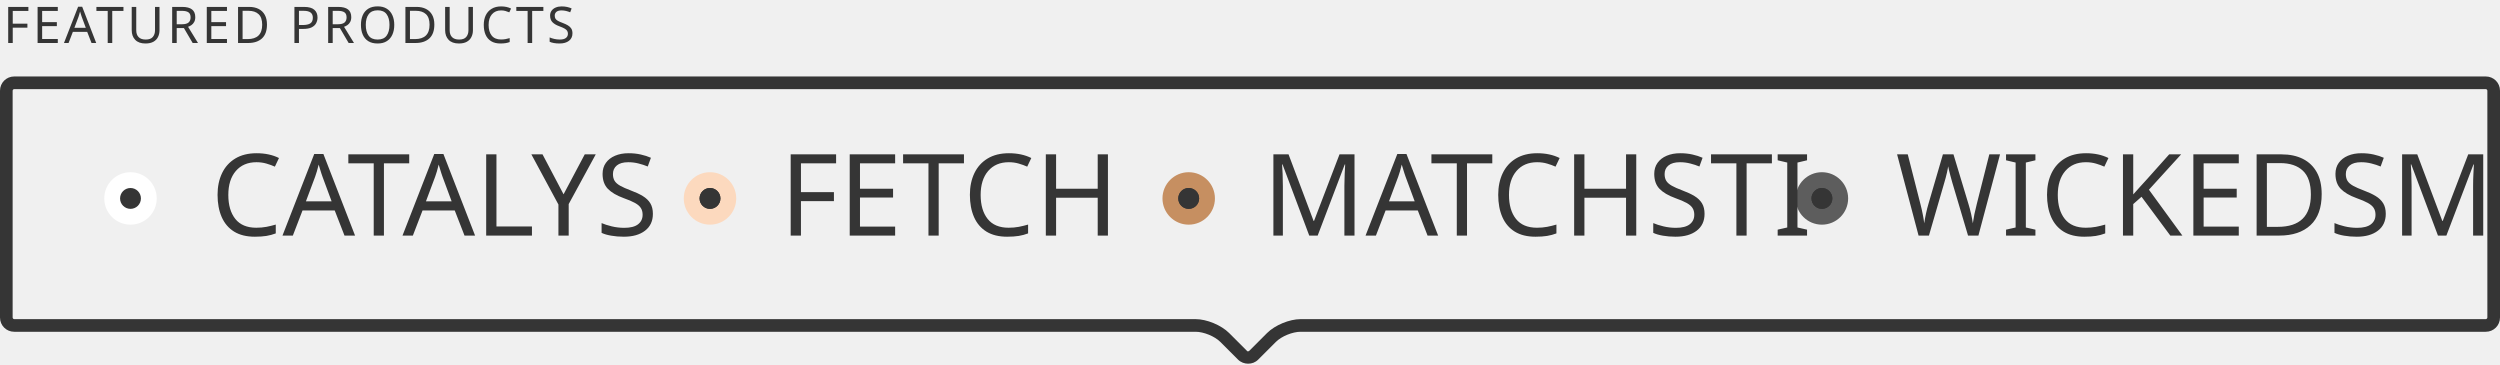
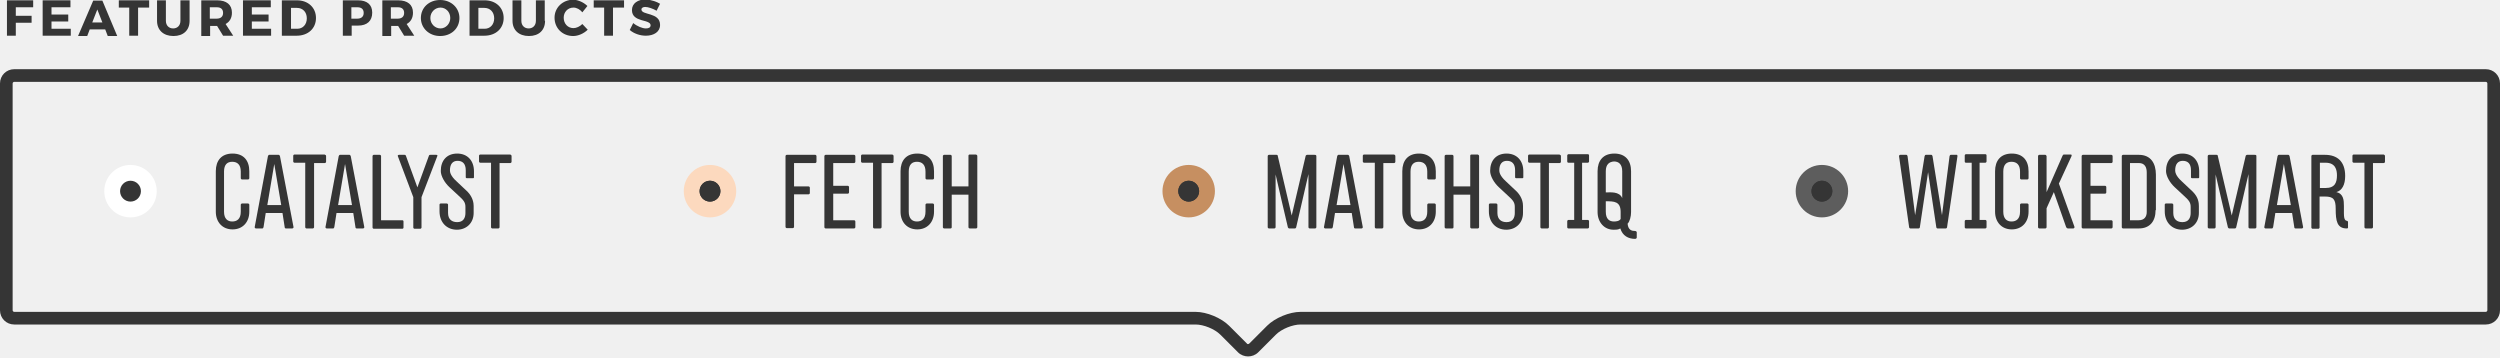
- <svg xmlns="http://www.w3.org/2000/svg" version="1.1" id="Layer_1" x="0px" y="0px" viewBox="0 0 791.2 115.2" enable-background="new 0 0 791.2 115.2" xml:space="preserve">
-   <rect x="1" y="1.7" fill="none" width="247.3" height="22.9" />
-   <text transform="matrix(1 0 0 1 1.0479 13.608)" fill="#353535" font-family="'Montserrat-Bold'" font-size="16" letter-spacing="1">FEATURED PRODUCTS</text>
-   <rect x="66.6" y="50.7" fill="none" width="98.6" height="39" />
-   <text transform="matrix(1 0 0 1 66.6489 74.556)" fill="#353535" font-family="'Interborough'" font-size="36">CATALYS</text>
-   <rect x="246.8" y="50.7" fill="none" width="64.6" height="41.7" />
-   <text transform="matrix(1 0 0 1 246.7505 74.556)" fill="#353535" font-family="'Interborough'" font-size="36">FETCH</text>
+ <svg xmlns="http://www.w3.org/2000/svg" version="1.1" id="Layer_1" x="0px" y="0px" viewBox="0 0 791.2 113" enable-background="new 0 0 791.2 113" xml:space="preserve">
  <g>
-     <circle fill="#FCD9BE" cx="224.7" cy="62.8" r="8.3" />
-     <circle fill="#353535" cx="224.7" cy="62.8" r="3.3" />
-     <circle fill="#353535" cx="224.7" cy="62.8" r="3.3" />
-   </g>
-   <rect x="600" y="50.7" fill="none" width="162.6" height="41.7" />
-   <text transform="matrix(1 0 0 1 599.9541 74.556)" fill="#353535" font-family="'Interborough'" font-size="36">WICKEDSMART</text>
-   <circle fill="#5D5D5D" cx="576.6" cy="62.8" r="8.3" />
-   <circle fill="#353535" cx="576.6" cy="62.8" r="3.3" />
-   <circle fill="#353535" cx="576.6" cy="62.8" r="3.3" />
-   <rect x="399.5" y="50.7" fill="none" width="120" height="38.3" />
-   <text transform="matrix(1 0 0 1 399.519 74.556)" fill="#353535" font-family="'Interborough'" font-size="36">MATCHSTI</text>
-   <g>
-     <circle fill="#C68F61" cx="376.2" cy="62.8" r="8.3" />
-     <circle fill="#353535" cx="376.2" cy="62.8" r="3.3" />
-     <circle fill="#353535" cx="376.2" cy="62.8" r="3.3" />
+     <path fill="#353535" d="M5,2.4V5h5v2.2H5v4.1H2.2V0.1h8.3v2.2H5z" />
+     <path fill="#353535" d="M16.3,2.4v2.2h5.3v2.2h-5.3v2.3h6.1v2.2h-8.9V0.1h8.8v2.2H16.3z" />
+     <path fill="#353535" d="M28.4,9.3l-0.8,2.1h-2.9l4.8-11.2h2.9l4.7,11.2h-3l-0.8-2.1H28.4z M30.8,3l-1.6,4.1h3.2L30.8,3z" />
+     <path fill="#353535" d="M43.7,2.4v8.9h-2.8V2.4h-3.3V0.1h9.6v2.3H43.7z" />
+     <path fill="#353535" d="M60,6.6c0,3-2,4.8-5.1,4.8c-3.2,0-5.2-1.9-5.2-4.8V0.1h2.8v6.5c0,1.5,1,2.4,2.3,2.4c1.3,0,2.3-0.9,2.3-2.4   V0.1H60V6.6z" />
+     <path fill="#353535" d="M68.7,8.2L68.7,8.2h-2.2v3.2h-2.8V0.1h5c3,0,4.7,1.4,4.7,3.9c0,1.7-0.7,2.9-2,3.6l2.4,3.7h-3.2L68.7,8.2z    M68.6,5.9c1.2,0,2-0.6,2-1.8c0-1.2-0.7-1.8-2-1.8h-2.2v3.6H68.6z" />
+     <path fill="#353535" d="M79.7,2.4v2.2H85v2.2h-5.3v2.3h6.1v2.2h-8.9V0.1h8.8v2.2H79.7z" />
+     <path fill="#353535" d="M94,0.1c3.5,0,6,2.3,6,5.6c0,3.3-2.5,5.6-6.1,5.6h-4.7V0.1H94z M92.1,9.1h2c1.7,0,3-1.3,3-3.3   c0-2-1.3-3.3-3.1-3.3h-1.9V9.1z" />
+     <path fill="#353535" d="M113.3,0.1c2.9,0,4.5,1.4,4.5,3.9c0,2.6-1.6,4.1-4.5,4.1h-2v3.2h-2.8V0.1H113.3z M111.2,5.9h1.9   c1.2,0,2-0.6,2-1.8c0-1.2-0.7-1.8-2-1.8h-1.9V5.9z" />
+     <path fill="#353535" d="M126,8.2L126,8.2h-2.2v3.2h-2.8V0.1h5c3,0,4.7,1.4,4.7,3.9c0,1.7-0.7,2.9-2,3.6l2.4,3.7h-3.2L126,8.2z    M125.9,5.9c1.2,0,2-0.6,2-1.8c0-1.2-0.7-1.8-2-1.8h-2.2v3.6H125.9z" />
+     <path fill="#353535" d="M145.4,5.7c0,3.3-2.6,5.7-6.1,5.7c-3.5,0-6.1-2.5-6.1-5.7c0-3.3,2.6-5.7,6.1-5.7   C142.8,0,145.4,2.5,145.4,5.7z M136.2,5.7c0,1.9,1.5,3.3,3.2,3.3c1.7,0,3.1-1.5,3.1-3.3c0-1.9-1.4-3.3-3.1-3.3   C137.7,2.4,136.2,3.8,136.2,5.7z" />
+     <path fill="#353535" d="M153.4,0.1c3.5,0,6,2.3,6,5.6c0,3.3-2.5,5.6-6.1,5.6h-4.7V0.1H153.4z M151.4,9.1h2c1.7,0,3-1.3,3-3.3   c0-2-1.3-3.3-3.1-3.3h-1.9V9.1z" />
+     <path fill="#353535" d="M172.5,6.6c0,3-2,4.8-5.1,4.8c-3.2,0-5.2-1.9-5.2-4.8V0.1h2.8v6.5c0,1.5,1,2.4,2.3,2.4   c1.3,0,2.3-0.9,2.3-2.4V0.1h2.8V6.6z" />
+     <path fill="#353535" d="M185.9,1.9l-1.6,2c-0.7-0.9-1.8-1.5-2.8-1.5c-1.8,0-3.1,1.4-3.1,3.2c0,1.9,1.3,3.3,3.1,3.3   c0.9,0,2-0.5,2.8-1.3l1.7,1.8c-1.2,1.2-3,2-4.6,2c-3.4,0-5.9-2.5-5.9-5.8c0-3.2,2.6-5.7,6-5.7C183.1,0,184.8,0.8,185.9,1.9z" />
+     <path fill="#353535" d="M194,2.4v8.9h-2.8V2.4h-3.3V0.1h9.6v2.3H194z" />
+     <path fill="#353535" d="M208.9,1.2l-1.1,2.2c-1.2-0.7-2.7-1.2-3.6-1.2c-0.7,0-1.2,0.3-1.2,0.8c0,1.9,5.9,0.8,5.9,4.9   c0,2.2-2,3.4-4.5,3.4c-1.9,0-3.8-0.7-5.1-1.8l1.1-2.2c1.2,1,2.9,1.7,4,1.7c0.9,0,1.5-0.3,1.5-1c0-2-5.9-0.8-5.9-4.8   c0-2.1,1.8-3.4,4.5-3.4C206.1,0,207.8,0.5,208.9,1.2z" />
  </g>
  <g>
-     <circle fill="#FFFFFF" cx="41.3" cy="62.8" r="8.3" />
-     <circle fill="#353535" cx="41.3" cy="62.8" r="3.3" />
+     <path fill="#353535" d="M78.9,54.2v2.2c0,0.2-0.2,0.4-0.4,0.4h-1.9c-0.2,0-0.4-0.2-0.4-0.4v-2.1c0-2.2-1.1-3.1-2.7-3.1   c-1.5,0-2.6,0.8-2.6,3.1V67c0,2.2,1.1,3.1,2.6,3.1c1.5,0,2.7-0.8,2.7-3.1v-2.2c0-0.2,0.2-0.4,0.4-0.4h1.9c0.2,0,0.4,0.2,0.4,0.4   v2.2c0,3.3-2.1,5.6-5.3,5.6c-3.2,0-5.3-2.3-5.3-5.6V54.2c0-3.4,1.8-5.6,5.3-5.6C77.1,48.6,78.9,50.8,78.9,54.2z" />
+     <path fill="#353535" d="M92.9,71.9c0,0.2-0.2,0.4-0.4,0.4h-2c-0.2,0-0.4-0.1-0.4-0.4l-0.7-4.5h-5.3l-0.7,4.5   c-0.1,0.3-0.2,0.4-0.4,0.4h-2c-0.2,0-0.4-0.2-0.4-0.4l4.2-22.5c0.1-0.2,0.2-0.4,0.4-0.4h3c0.2,0,0.3,0.2,0.4,0.4L92.9,71.9z    M89,64.9l-2.2-13l-2.2,13H89z" />
+     <path fill="#353535" d="M103.2,49.4v1.8c0,0.2-0.2,0.4-0.4,0.4h-3.4v20.3c0,0.2-0.2,0.4-0.4,0.4H97c-0.2,0-0.4-0.2-0.4-0.4V51.5   h-3.4c-0.2,0-0.4-0.2-0.4-0.4v-1.8c0-0.2,0.2-0.4,0.4-0.4h9.5C103,49,103.2,49.1,103.2,49.4z" />
+     <path fill="#353535" d="M115.3,71.9c0,0.2-0.2,0.4-0.4,0.4h-2c-0.2,0-0.4-0.1-0.4-0.4l-0.7-4.5h-5.3l-0.7,4.5   c-0.1,0.3-0.2,0.4-0.4,0.4h-2c-0.2,0-0.4-0.2-0.4-0.4l4.2-22.5c0.1-0.2,0.2-0.4,0.4-0.4h3c0.2,0,0.3,0.2,0.4,0.4L115.3,71.9z    M111.4,64.9l-2.2-13l-2.2,13H111.4z" />
+     <path fill="#353535" d="M120.6,69.7h6.7c0.2,0,0.4,0.1,0.4,0.4v1.9c0,0.2-0.1,0.4-0.4,0.4h-9c-0.2,0-0.4-0.2-0.4-0.4V49.4   c0-0.2,0.2-0.4,0.4-0.4h1.9c0.2,0,0.4,0.2,0.4,0.4V69.7z" />
+     <path fill="#353535" d="M138.4,49.4c0,0-5,13-5,13v9.6c0,0.2-0.2,0.4-0.4,0.4h-1.8c-0.2,0-0.4-0.2-0.4-0.4v-9.6c0,0-4.9-13-4.9-13   c-0.1-0.2,0.1-0.4,0.4-0.4c0.6,0,1.7,0,1.7,0c0.3,0,0.4,0.1,0.5,0.4l3.6,9.9l3.6-9.9c0.1-0.3,0.2-0.4,0.5-0.4c0,0,0,0,1.8,0   C138.4,49,138.5,49.1,138.4,49.4z" />
+     <path fill="#353535" d="M149.9,65.2c0,0.6,0,2.2,0,2.2c0,3.2-2.3,5.3-5.3,5.3c-3.2,0-5.5-2.3-5.5-5.8v-2.1c0-0.2,0.1-0.4,0.4-0.4   h1.9c0.2,0,0.4,0.2,0.4,0.4v2.6c0,2.1,1.3,2.9,2.9,2.9c1.9,0,2.6-1.3,2.6-2.9v-1.9c0-1.4-0.5-2.1-2.3-3.7l-2.8-2.6   c-1.5-1.4-2.7-3.5-2.7-5.1c0-3.3,1.9-5.5,5.2-5.5c3.2,0,5.3,2.2,5.3,5.6v1.9c0,0.2-0.1,0.3-0.3,0.3h-2c-0.1,0-0.3-0.1-0.3-0.3v-2.2   c0-2.2-1.1-3-2.6-3c-1.5,0-2.4,1-2.4,3c0,0.5,0.1,1.7,2.1,3.5c0.6,0.6,3.5,3.3,3.5,3.3C149.7,62.5,149.9,64.3,149.9,65.2z" />
+     <path fill="#353535" d="M161.9,49.4v1.8c0,0.2-0.2,0.4-0.4,0.4h-3.4v20.3c0,0.2-0.2,0.4-0.4,0.4h-1.9c-0.2,0-0.4-0.2-0.4-0.4V51.5   H152c-0.2,0-0.4-0.2-0.4-0.4v-1.8c0-0.2,0.2-0.4,0.4-0.4h9.5C161.7,49,161.9,49.1,161.9,49.4z" />
+   </g>
+   <g>
+     <path fill="#353535" d="M251.3,51.6V59h4.6c0.2,0,0.4,0.2,0.4,0.4v1.7c0,0.2-0.2,0.4-0.4,0.4h-4.6v10.3c0,0.2-0.2,0.4-0.4,0.4h-1.9   c-0.2,0-0.4-0.2-0.4-0.4V49.4c0-0.2,0.2-0.4,0.4-0.4h9c0.2,0,0.4,0.2,0.4,0.4v1.8c0,0.2-0.2,0.4-0.4,0.4H251.3z" />
+     <path fill="#353535" d="M263.7,51.6v7.2h4.6c0.2,0,0.4,0.2,0.4,0.4v1.7c0,0.2-0.2,0.4-0.4,0.4h-4.6v8.4h6.6c0.2,0,0.4,0.2,0.4,0.4   v1.8c0,0.2-0.2,0.4-0.4,0.4h-9c-0.2,0-0.4-0.2-0.4-0.4V49.4c0-0.2,0.2-0.4,0.4-0.4h9c0.2,0,0.4,0.2,0.4,0.4v1.8   c0,0.2-0.2,0.4-0.4,0.4H263.7z" />
+     <path fill="#353535" d="M282.8,49.4v1.8c0,0.2-0.2,0.4-0.4,0.4H279v20.3c0,0.2-0.2,0.4-0.4,0.4h-1.9c-0.2,0-0.4-0.2-0.4-0.4V51.5   h-3.4c-0.2,0-0.4-0.2-0.4-0.4v-1.8c0-0.2,0.2-0.4,0.4-0.4h9.5C282.6,49,282.8,49.1,282.8,49.4z" />
+     <path fill="#353535" d="M295.6,54.2v2.2c0,0.2-0.2,0.4-0.4,0.4h-1.9c-0.2,0-0.4-0.2-0.4-0.4v-2.1c0-2.2-1.1-3.1-2.7-3.1   c-1.5,0-2.6,0.8-2.6,3.1V67c0,2.2,1.1,3.1,2.6,3.1c1.5,0,2.7-0.8,2.7-3.1v-2.2c0-0.2,0.2-0.4,0.4-0.4h1.9c0.2,0,0.4,0.2,0.4,0.4   v2.2c0,3.3-2.1,5.6-5.3,5.6c-3.2,0-5.3-2.3-5.3-5.6V54.2c0-3.4,1.8-5.6,5.3-5.6C293.8,48.6,295.6,50.8,295.6,54.2z" />
+     <path fill="#353535" d="M309.3,49.4v22.5c0,0.2-0.2,0.4-0.4,0.4h-2c-0.2,0-0.4-0.2-0.4-0.4V61.6h-5.3v10.3c0,0.2-0.1,0.4-0.4,0.4   h-2c-0.2,0-0.4-0.2-0.4-0.4V49.4c0-0.2,0.2-0.4,0.4-0.4h2c0.2,0,0.4,0.2,0.4,0.4V59h5.3v-9.7c0-0.2,0.1-0.4,0.4-0.4h2   C309.1,49,309.3,49.1,309.3,49.4z" />
+   </g>
+   <g>
+     <circle fill="#FCD9BE" cx="224.7" cy="60.5" r="8.3" />
+     <circle fill="#353535" cx="224.7" cy="60.5" r="3.3" />
+     <circle fill="#353535" cx="224.7" cy="60.5" r="3.3" />
+   </g>
+   <g>
+     <path fill="#353535" d="M619.5,49.4l-3.3,22.5c0,0.2-0.2,0.4-0.4,0.4h-2.6h0c-0.2,0-0.4-0.2-0.4-0.4l-2.6-17.4l-2.6,17.4   c0,0.2-0.2,0.4-0.4,0.4h0h-2.6c-0.2,0-0.4-0.2-0.4-0.4L601,49.4c0-0.2,0.2-0.4,0.4-0.4h1.9c0.2,0,0.3,0.1,0.4,0.4v0l2.4,18.7   l3-18.7c0.1-0.3,0.2-0.4,0.4-0.4h1.7c0.2,0,0.3,0.1,0.4,0.4l3,18.7l2.4-18.7v0c0.1-0.3,0.2-0.4,0.4-0.4h1.9   C619.4,49,619.5,49.1,619.5,49.4z" />
+     <path fill="#353535" d="M626.5,51.5v18.1h1.8c0.2,0,0.4,0.2,0.4,0.4v1.9c0,0.2-0.2,0.4-0.4,0.4h-6.1c-0.2,0-0.4-0.1-0.4-0.4V70   c0-0.2,0.2-0.4,0.4-0.4h1.8V51.5h-1.8c-0.2,0-0.4-0.1-0.4-0.4v-1.9c0-0.2,0.2-0.4,0.4-0.4h6.1c0.2,0,0.4,0.1,0.4,0.4v1.9   c0,0.2-0.2,0.4-0.4,0.4H626.5z" />
+     <path fill="#353535" d="M642,54.2v2.2c0,0.2-0.2,0.4-0.4,0.4h-1.9c-0.2,0-0.4-0.2-0.4-0.4v-2.1c0-2.2-1.1-3.1-2.7-3.1   c-1.5,0-2.6,0.8-2.6,3.1V67c0,2.2,1.1,3.1,2.6,3.1c1.5,0,2.7-0.8,2.7-3.1v-2.2c0-0.2,0.2-0.4,0.4-0.4h1.9c0.2,0,0.4,0.2,0.4,0.4   v2.2c0,3.3-2.1,5.6-5.3,5.6c-3.2,0-5.3-2.3-5.3-5.6V54.2c0-3.4,1.8-5.6,5.3-5.6C640.2,48.6,642,50.8,642,54.2z" />
+     <path fill="#353535" d="M656.2,72.3h-1.7c-0.3,0-0.5-0.2-0.6-0.4L650,60.8l-2.3,5.1v6c0,0.2-0.2,0.4-0.4,0.4h-1.9   c-0.2,0-0.4-0.2-0.4-0.4V49.4c0-0.2,0.2-0.4,0.4-0.4h1.9c0.2,0,0.4,0.3,0.4,0.4v11.4l5-11.4c0.1-0.2,0.2-0.5,0.5-0.5h2.1   c0.3,0,0.4,0.1,0.3,0.5l-4,8.7l4.9,13.6C656.6,72,656.5,72.2,656.2,72.3z" />
+     <path fill="#353535" d="M661.6,51.6v7.2h4.6c0.2,0,0.4,0.2,0.4,0.4v1.7c0,0.2-0.2,0.4-0.4,0.4h-4.6v8.4h6.6c0.2,0,0.4,0.2,0.4,0.4   v1.8c0,0.2-0.2,0.4-0.4,0.4h-9c-0.2,0-0.4-0.2-0.4-0.4V49.4c0-0.2,0.2-0.4,0.4-0.4h9c0.2,0,0.4,0.2,0.4,0.4v1.8   c0,0.2-0.2,0.4-0.4,0.4H661.6z" />
+     <path fill="#353535" d="M682.2,66.5c0,3.5-1.8,5.8-5.3,5.8h-5c-0.2,0-0.4-0.2-0.4-0.4V49.4c0-0.2,0.2-0.4,0.4-0.4h5   c3.8,0,5.4,2.7,5.4,6.3V66.5z M676.9,69.7c1.8,0,2.5-1.2,2.5-2.6V54.6c0-1.5-0.5-3-2.5-3h-2.8v18.1H676.9z" />
+     <path fill="#353535" d="M695.9,65.2c0,0.6,0,2.2,0,2.2c0,3.2-2.3,5.3-5.3,5.3c-3.2,0-5.5-2.3-5.5-5.8v-2.1c0-0.2,0.1-0.4,0.4-0.4   h1.9c0.2,0,0.4,0.2,0.4,0.4v2.6c0,2.1,1.3,2.9,2.9,2.9c1.9,0,2.6-1.3,2.6-2.9v-1.9c0-1.4-0.5-2.1-2.3-3.7l-2.8-2.6   c-1.5-1.4-2.7-3.5-2.7-5.1c0-3.3,1.9-5.5,5.2-5.5c3.2,0,5.3,2.2,5.3,5.6v1.9c0,0.2-0.1,0.3-0.3,0.3h-2c-0.1,0-0.3-0.1-0.3-0.3v-2.2   c0-2.2-1.1-3-2.6-3c-1.5,0-2.4,1-2.4,3c0,0.5,0.1,1.7,2.1,3.5c0.6,0.6,3.5,3.3,3.5,3.3C695.8,62.5,695.9,64.3,695.9,65.2z" />
+     <path fill="#353535" d="M714.1,49.4v22.5c0,0.2-0.2,0.4-0.4,0.4h-1.7c-0.2,0-0.4-0.2-0.4-0.4V55.1L707.7,72c0,0.1-0.2,0.3-0.4,0.3   h-1.8c-0.1,0-0.3-0.1-0.4-0.3c0,0-3.8-16.2-3.9-16.8v16.7c0,0.2-0.2,0.4-0.4,0.4h0h-1.7c-0.2,0-0.4-0.2-0.4-0.4V49.4   c0-0.2,0.2-0.4,0.4-0.4h2.4c0.2,0,0.4,0.1,0.4,0.4l4.4,18.8l4.4-18.8c0-0.2,0.3-0.4,0.4-0.4h2.4C714,49,714.1,49.1,714.1,49.4z" />
+     <path fill="#353535" d="M728.9,71.9c0,0.2-0.2,0.4-0.4,0.4h-2c-0.2,0-0.4-0.1-0.4-0.4l-0.7-4.5h-5.3l-0.7,4.5   c-0.1,0.3-0.2,0.4-0.4,0.4h-2c-0.2,0-0.4-0.2-0.4-0.4l4.2-22.5c0.1-0.2,0.2-0.4,0.4-0.4h3c0.2,0,0.3,0.2,0.4,0.4L728.9,71.9z    M725,64.9l-2.2-13l-2.2,13H725z" />
+     <path fill="#353535" d="M743.1,70.3V72c0,0.2-0.1,0.3-0.4,0.3c-3.1,0-3.5-2.4-3.5-6.2c0-3-0.7-3.9-3.4-3.9h-1.7v9.8   c0,0.2-0.2,0.4-0.4,0.4h-1.8c-0.2,0-0.4-0.2-0.4-0.4V49.4c0-0.2,0.2-0.4,0.4-0.4h3.9c3.9,0,6.4,2.1,6.4,6.7c0,2.8-1,4.6-2.8,5.1   c2.3,0.5,2.4,2.6,2.4,4.4c0,0.2,0,2.1,0,2.3c0,2.3,0.6,2.3,1,2.4C742.9,69.9,743.1,70,743.1,70.3z M734.2,59.5h1.8   c3,0,3.6-1.8,3.6-4c0-1.8-0.5-4-3.6-4h-1.8V59.5z" />
+     <path fill="#353535" d="M754.8,49.4v1.8c0,0.2-0.2,0.4-0.4,0.4H751v20.3c0,0.2-0.2,0.4-0.4,0.4h-1.9c-0.2,0-0.4-0.2-0.4-0.4V51.5   h-3.4c-0.2,0-0.4-0.2-0.4-0.4v-1.8c0-0.2,0.2-0.4,0.4-0.4h9.5C754.6,49,754.8,49.1,754.8,49.4z" />
+   </g>
+   <circle fill="#5D5D5D" cx="576.6" cy="60.5" r="8.3" />
+   <circle fill="#353535" cx="576.6" cy="60.5" r="3.3" />
+   <circle fill="#353535" cx="576.6" cy="60.5" r="3.3" />
+   <g>
+     <path fill="#353535" d="M416.6,49.4v22.5c0,0.2-0.2,0.4-0.4,0.4h-1.7c-0.2,0-0.4-0.2-0.4-0.4V55.1L410.2,72c0,0.1-0.2,0.3-0.4,0.3   H408c-0.1,0-0.3-0.1-0.4-0.3c0,0-3.8-16.2-3.9-16.8v16.7c0,0.2-0.2,0.4-0.4,0.4h0h-1.7c-0.2,0-0.4-0.2-0.4-0.4V49.4   c0-0.2,0.2-0.4,0.4-0.4h2.4c0.2,0,0.4,0.1,0.4,0.4l4.4,18.8l4.4-18.8c0-0.2,0.3-0.4,0.4-0.4h2.4C416.4,49,416.6,49.1,416.6,49.4z" />
+     <path fill="#353535" d="M431.3,71.9c0,0.2-0.2,0.4-0.4,0.4h-2c-0.2,0-0.4-0.1-0.4-0.4l-0.7-4.5h-5.3l-0.7,4.5   c-0.1,0.3-0.2,0.4-0.4,0.4h-2c-0.2,0-0.4-0.2-0.4-0.4l4.2-22.5c0.1-0.2,0.2-0.4,0.4-0.4h3c0.2,0,0.3,0.2,0.4,0.4L431.3,71.9z    M427.4,64.9l-2.2-13l-2.2,13H427.4z" />
+     <path fill="#353535" d="M441.6,49.4v1.8c0,0.2-0.2,0.4-0.4,0.4h-3.4v20.3c0,0.2-0.2,0.4-0.4,0.4h-1.9c-0.2,0-0.4-0.2-0.4-0.4V51.5   h-3.4c-0.2,0-0.4-0.2-0.4-0.4v-1.8c0-0.2,0.2-0.4,0.4-0.4h9.5C441.4,49,441.6,49.1,441.6,49.4z" />
+     <path fill="#353535" d="M454.4,54.2v2.2c0,0.2-0.2,0.4-0.4,0.4h-1.9c-0.2,0-0.4-0.2-0.4-0.4v-2.1c0-2.2-1.1-3.1-2.7-3.1   c-1.5,0-2.6,0.8-2.6,3.1V67c0,2.2,1.1,3.1,2.6,3.1c1.5,0,2.7-0.8,2.7-3.1v-2.2c0-0.2,0.2-0.4,0.4-0.4h1.9c0.2,0,0.4,0.2,0.4,0.4   v2.2c0,3.3-2.1,5.6-5.3,5.6c-3.2,0-5.3-2.3-5.3-5.6V54.2c0-3.4,1.8-5.6,5.3-5.6C452.5,48.6,454.4,50.8,454.4,54.2z" />
+     <path fill="#353535" d="M468.1,49.4v22.5c0,0.2-0.2,0.4-0.4,0.4h-2c-0.2,0-0.4-0.2-0.4-0.4V61.6h-5.3v10.3c0,0.2-0.1,0.4-0.4,0.4   h-2c-0.2,0-0.4-0.2-0.4-0.4V49.4c0-0.2,0.2-0.4,0.4-0.4h2c0.2,0,0.4,0.2,0.4,0.4V59h5.3v-9.7c0-0.2,0.1-0.4,0.4-0.4h2   C467.9,49,468.1,49.1,468.1,49.4z" />
+     <path fill="#353535" d="M482,65.2c0,0.6,0,2.2,0,2.2c0,3.2-2.3,5.3-5.3,5.3c-3.2,0-5.5-2.3-5.5-5.8v-2.1c0-0.2,0.1-0.4,0.4-0.4h1.9   c0.2,0,0.4,0.2,0.4,0.4v2.6c0,2.1,1.3,2.9,2.9,2.9c1.9,0,2.6-1.3,2.6-2.9v-1.9c0-1.4-0.5-2.1-2.3-3.7l-2.8-2.6   c-1.5-1.4-2.7-3.5-2.7-5.1c0-3.3,1.9-5.5,5.2-5.5c3.2,0,5.3,2.2,5.3,5.6v1.9c0,0.2-0.1,0.3-0.3,0.3h-2c-0.1,0-0.3-0.1-0.3-0.3v-2.2   c0-2.2-1.1-3-2.6-3c-1.5,0-2.4,1-2.4,3c0,0.5,0.1,1.7,2.1,3.5c0.6,0.6,3.5,3.3,3.5,3.3C481.8,62.5,482,64.3,482,65.2z" />
+     <path fill="#353535" d="M494,49.4v1.8c0,0.2-0.2,0.4-0.4,0.4h-3.4v20.3c0,0.2-0.2,0.4-0.4,0.4h-1.9c-0.2,0-0.4-0.2-0.4-0.4V51.5   H484c-0.2,0-0.4-0.2-0.4-0.4v-1.8c0-0.2,0.2-0.4,0.4-0.4h9.5C493.8,49,494,49.1,494,49.4z" />
+     <path fill="#353535" d="M500.7,51.5v18.1h1.8c0.2,0,0.4,0.2,0.4,0.4v1.9c0,0.2-0.2,0.4-0.4,0.4h-6.1c-0.2,0-0.4-0.1-0.4-0.4V70   c0-0.2,0.2-0.4,0.4-0.4h1.8V51.5h-1.8c-0.2,0-0.4-0.1-0.4-0.4v-1.9c0-0.2,0.2-0.4,0.4-0.4h6.1c0.2,0,0.4,0.1,0.4,0.4v1.9   c0,0.2-0.2,0.4-0.4,0.4H500.7z" />
+     <path fill="#353535" d="M518,73.5v1.7c0,0.2-0.3,0.4-0.5,0.4c-2.2,0-4-1-4.7-3.3c-0.6,0.4-1.3,0.4-2.2,0.4c-2.8,0-5-2.3-5-5.6V54.2   c0-3.4,1.8-5.6,5.3-5.6c3.5,0,5.3,2.2,5.3,5.6v12.9c0,1.4-0.4,3-1.1,3.7c0.2,2.1,1.4,2.3,2.4,2.3C517.7,73.1,518,73.3,518,73.5z    M508.2,54.2v6.7c1.4,0,4.3-0.4,5.2,1.8v-8.5c0-2.2-1.1-3.1-2.6-3.1C509.3,51.2,508.2,52,508.2,54.2z M510.8,70.1   c0.6,0,1.7-0.1,2.1-0.8c0-1.8,0-2.2,0-2.2c0-3.4-2.1-3.4-4.7-3.4V67C508.2,69.3,509.3,70.1,510.8,70.1z" />
+   </g>
+   <g>
+     <circle fill="#C68F61" cx="376.2" cy="60.5" r="8.3" />
+     <circle fill="#353535" cx="376.2" cy="60.5" r="3.3" />
+     <circle fill="#353535" cx="376.2" cy="60.5" r="3.3" />
+   </g>
+   <g>
+     <circle fill="#FFFFFF" cx="41.3" cy="60.5" r="8.3" />
+     <circle fill="#353535" cx="41.3" cy="60.5" r="3.3" />
  </g>
  <g>
    <g>
-       <path fill="#353535" d="M786.7,28.2c0.3,0,0.5,0.3,0.5,0.5v71.8c0,0.3-0.3,0.5-0.5,0.5H411.6c-3.5,0-8.1,1.9-10.6,4.4l-5.6,5.6    c-0.1,0.1-0.3,0.2-0.4,0.2c-0.1,0-0.3,0-0.4-0.2l-5.6-5.6c-2.5-2.5-7.1-4.4-10.6-4.4H4.5c-0.3,0-0.5-0.3-0.5-0.5V28.7    c0-0.3,0.3-0.5,0.5-0.5H786.7 M786.7,24.2H4.5c-2.5,0-4.5,2-4.5,4.5v71.8c0,2.5,2,4.5,4.5,4.5h373.9c2.5,0,6,1.4,7.8,3.2l5.6,5.6    c0.9,0.9,2.1,1.3,3.2,1.3c1.2,0,2.3-0.4,3.2-1.3l5.6-5.6c1.8-1.8,5.3-3.2,7.8-3.2h375.1c2.5,0,4.5-2,4.5-4.5V28.7    C791.2,26.2,789.2,24.2,786.7,24.2L786.7,24.2z" />
+       <path fill="#353535" d="M786.7,25.9c0.3,0,0.5,0.3,0.5,0.5v71.8c0,0.3-0.3,0.5-0.5,0.5H411.6c-3.5,0-8.1,1.9-10.6,4.4l-5.6,5.6    c-0.1,0.1-0.3,0.2-0.4,0.2c-0.1,0-0.3,0-0.4-0.2l-5.6-5.6c-2.5-2.5-7.1-4.4-10.6-4.4H4.5c-0.3,0-0.5-0.3-0.5-0.5V26.4    c0-0.3,0.3-0.5,0.5-0.5H786.7 M786.7,21.9H4.5c-2.5,0-4.5,2-4.5,4.5v71.8c0,2.5,2,4.5,4.5,4.5h373.9c2.5,0,6,1.4,7.8,3.2l5.6,5.6    c0.9,0.9,2.1,1.3,3.2,1.3s2.3-0.4,3.2-1.3l5.6-5.6c1.8-1.8,5.3-3.2,7.8-3.2h375.1c2.5,0,4.5-2,4.5-4.5V26.4    C791.2,23.9,789.2,21.9,786.7,21.9L786.7,21.9z" />
    </g>
  </g>
</svg>
